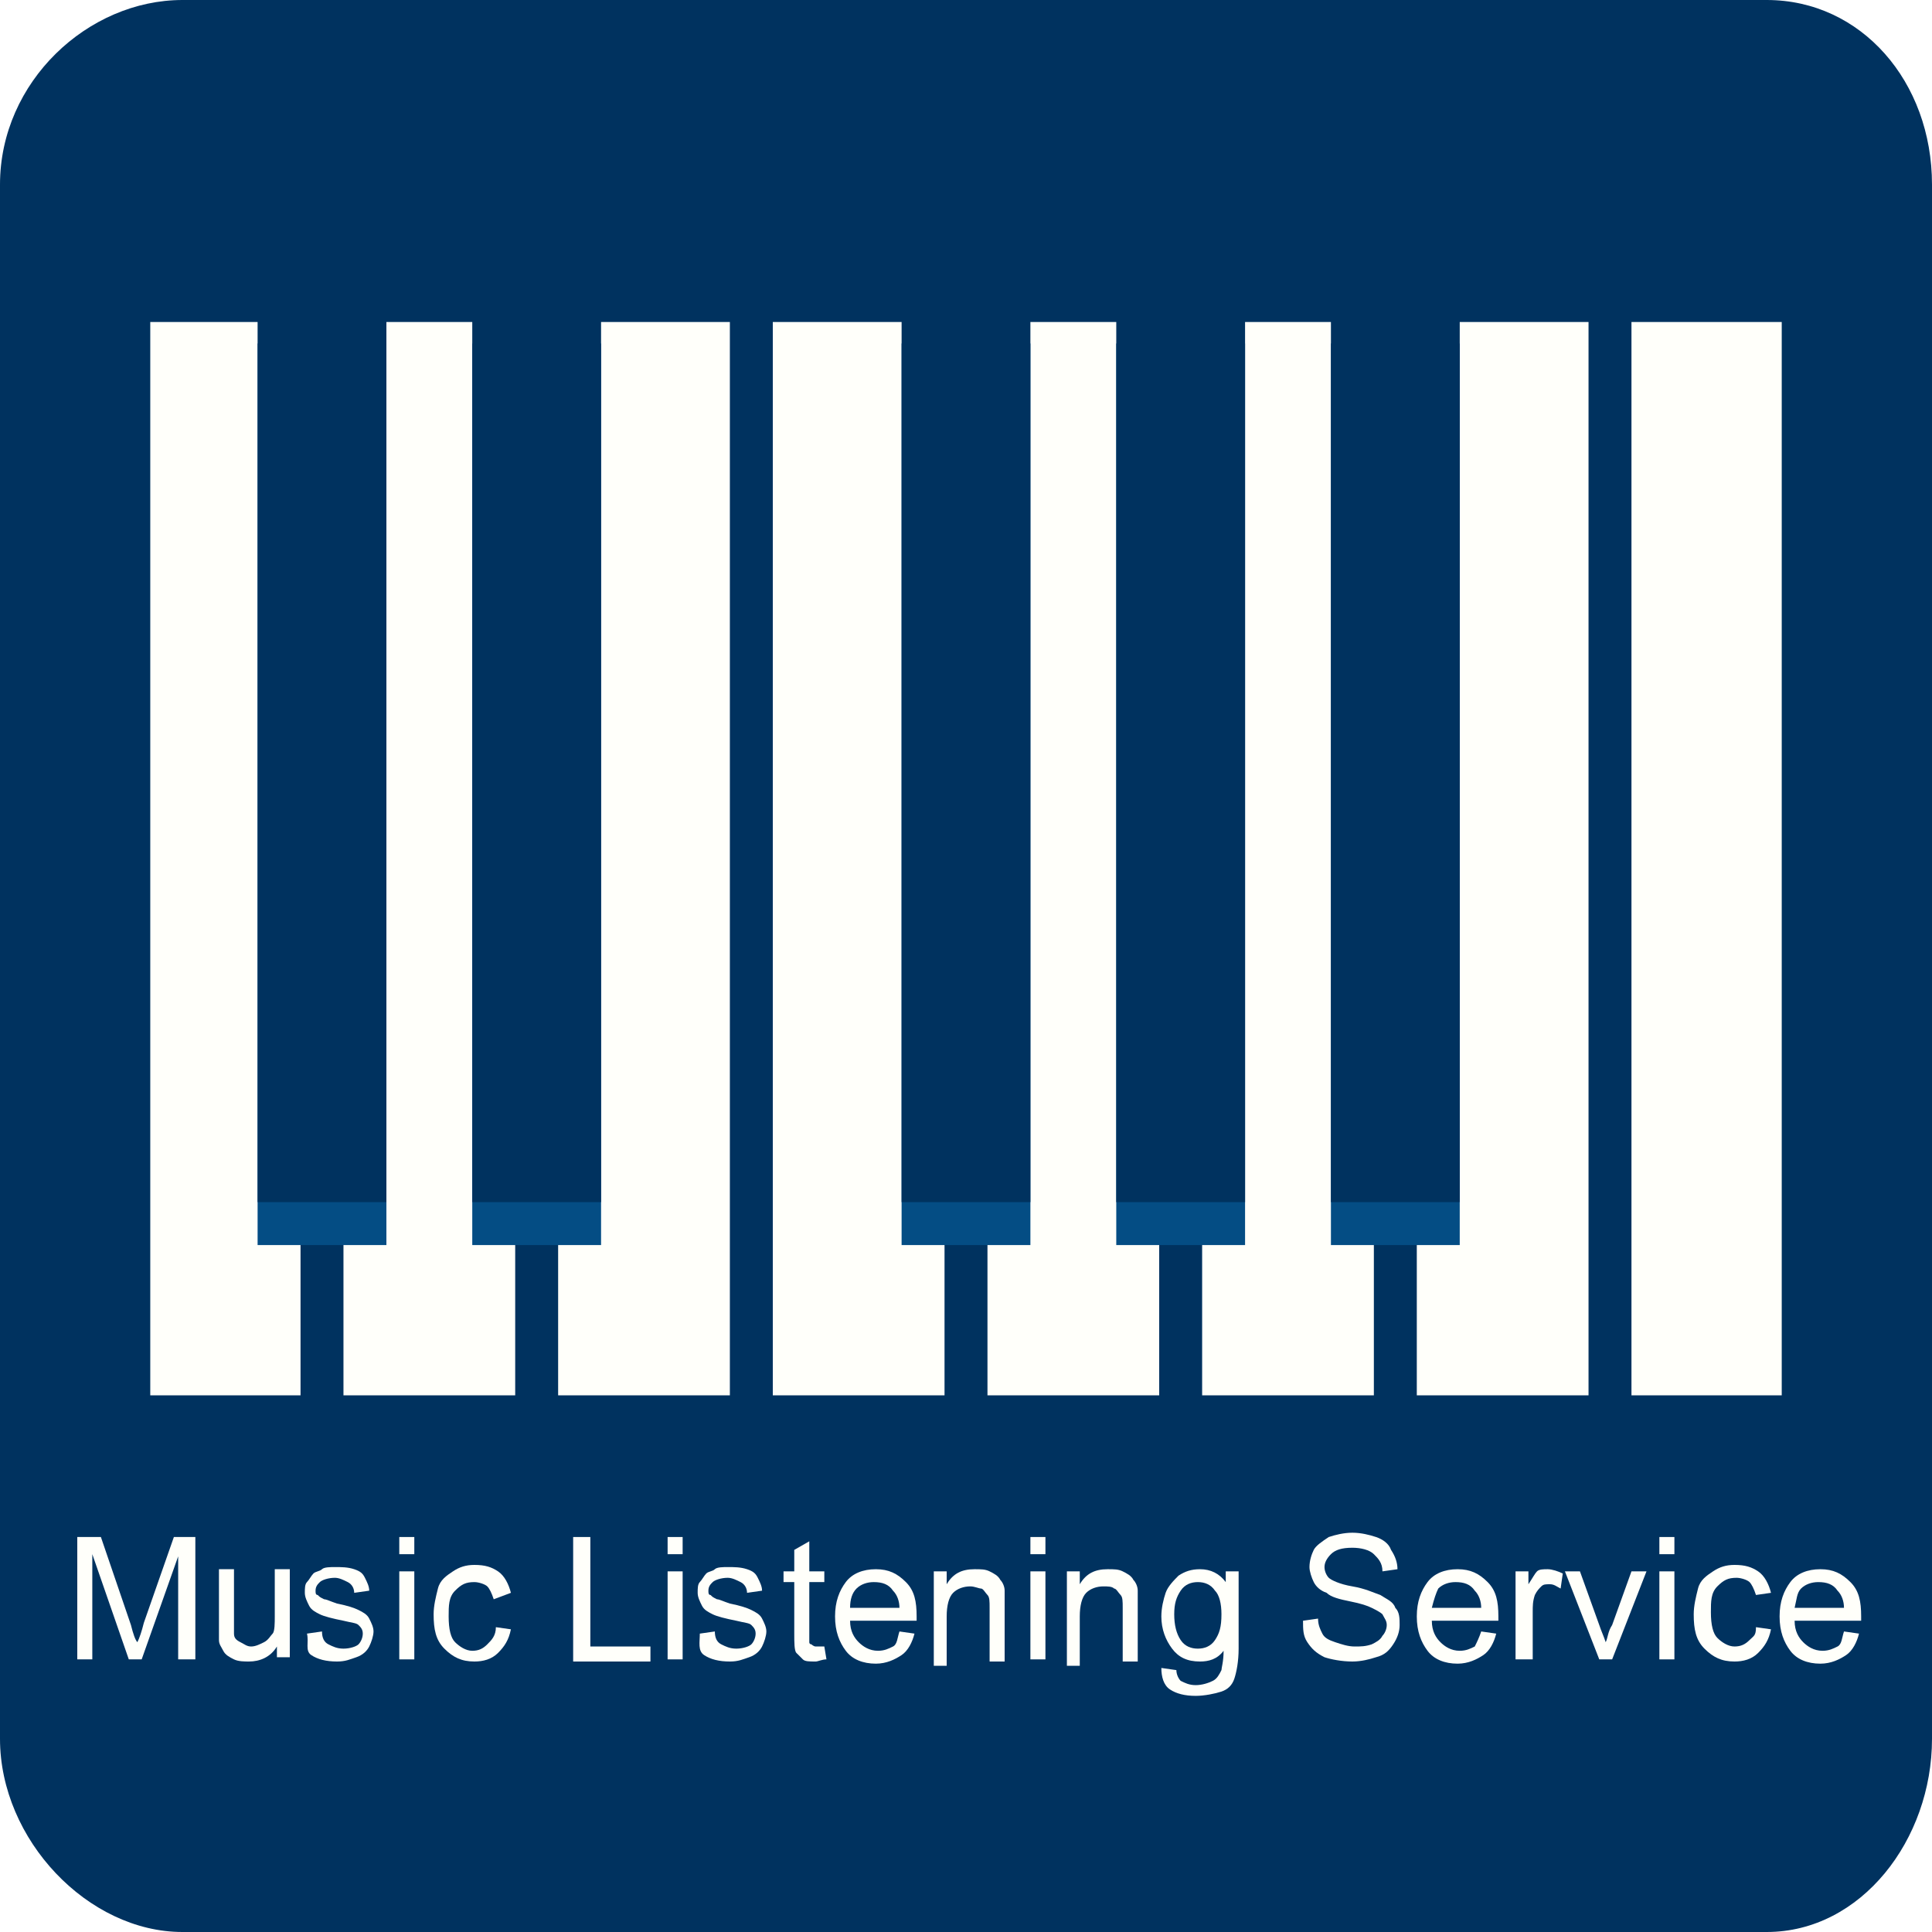
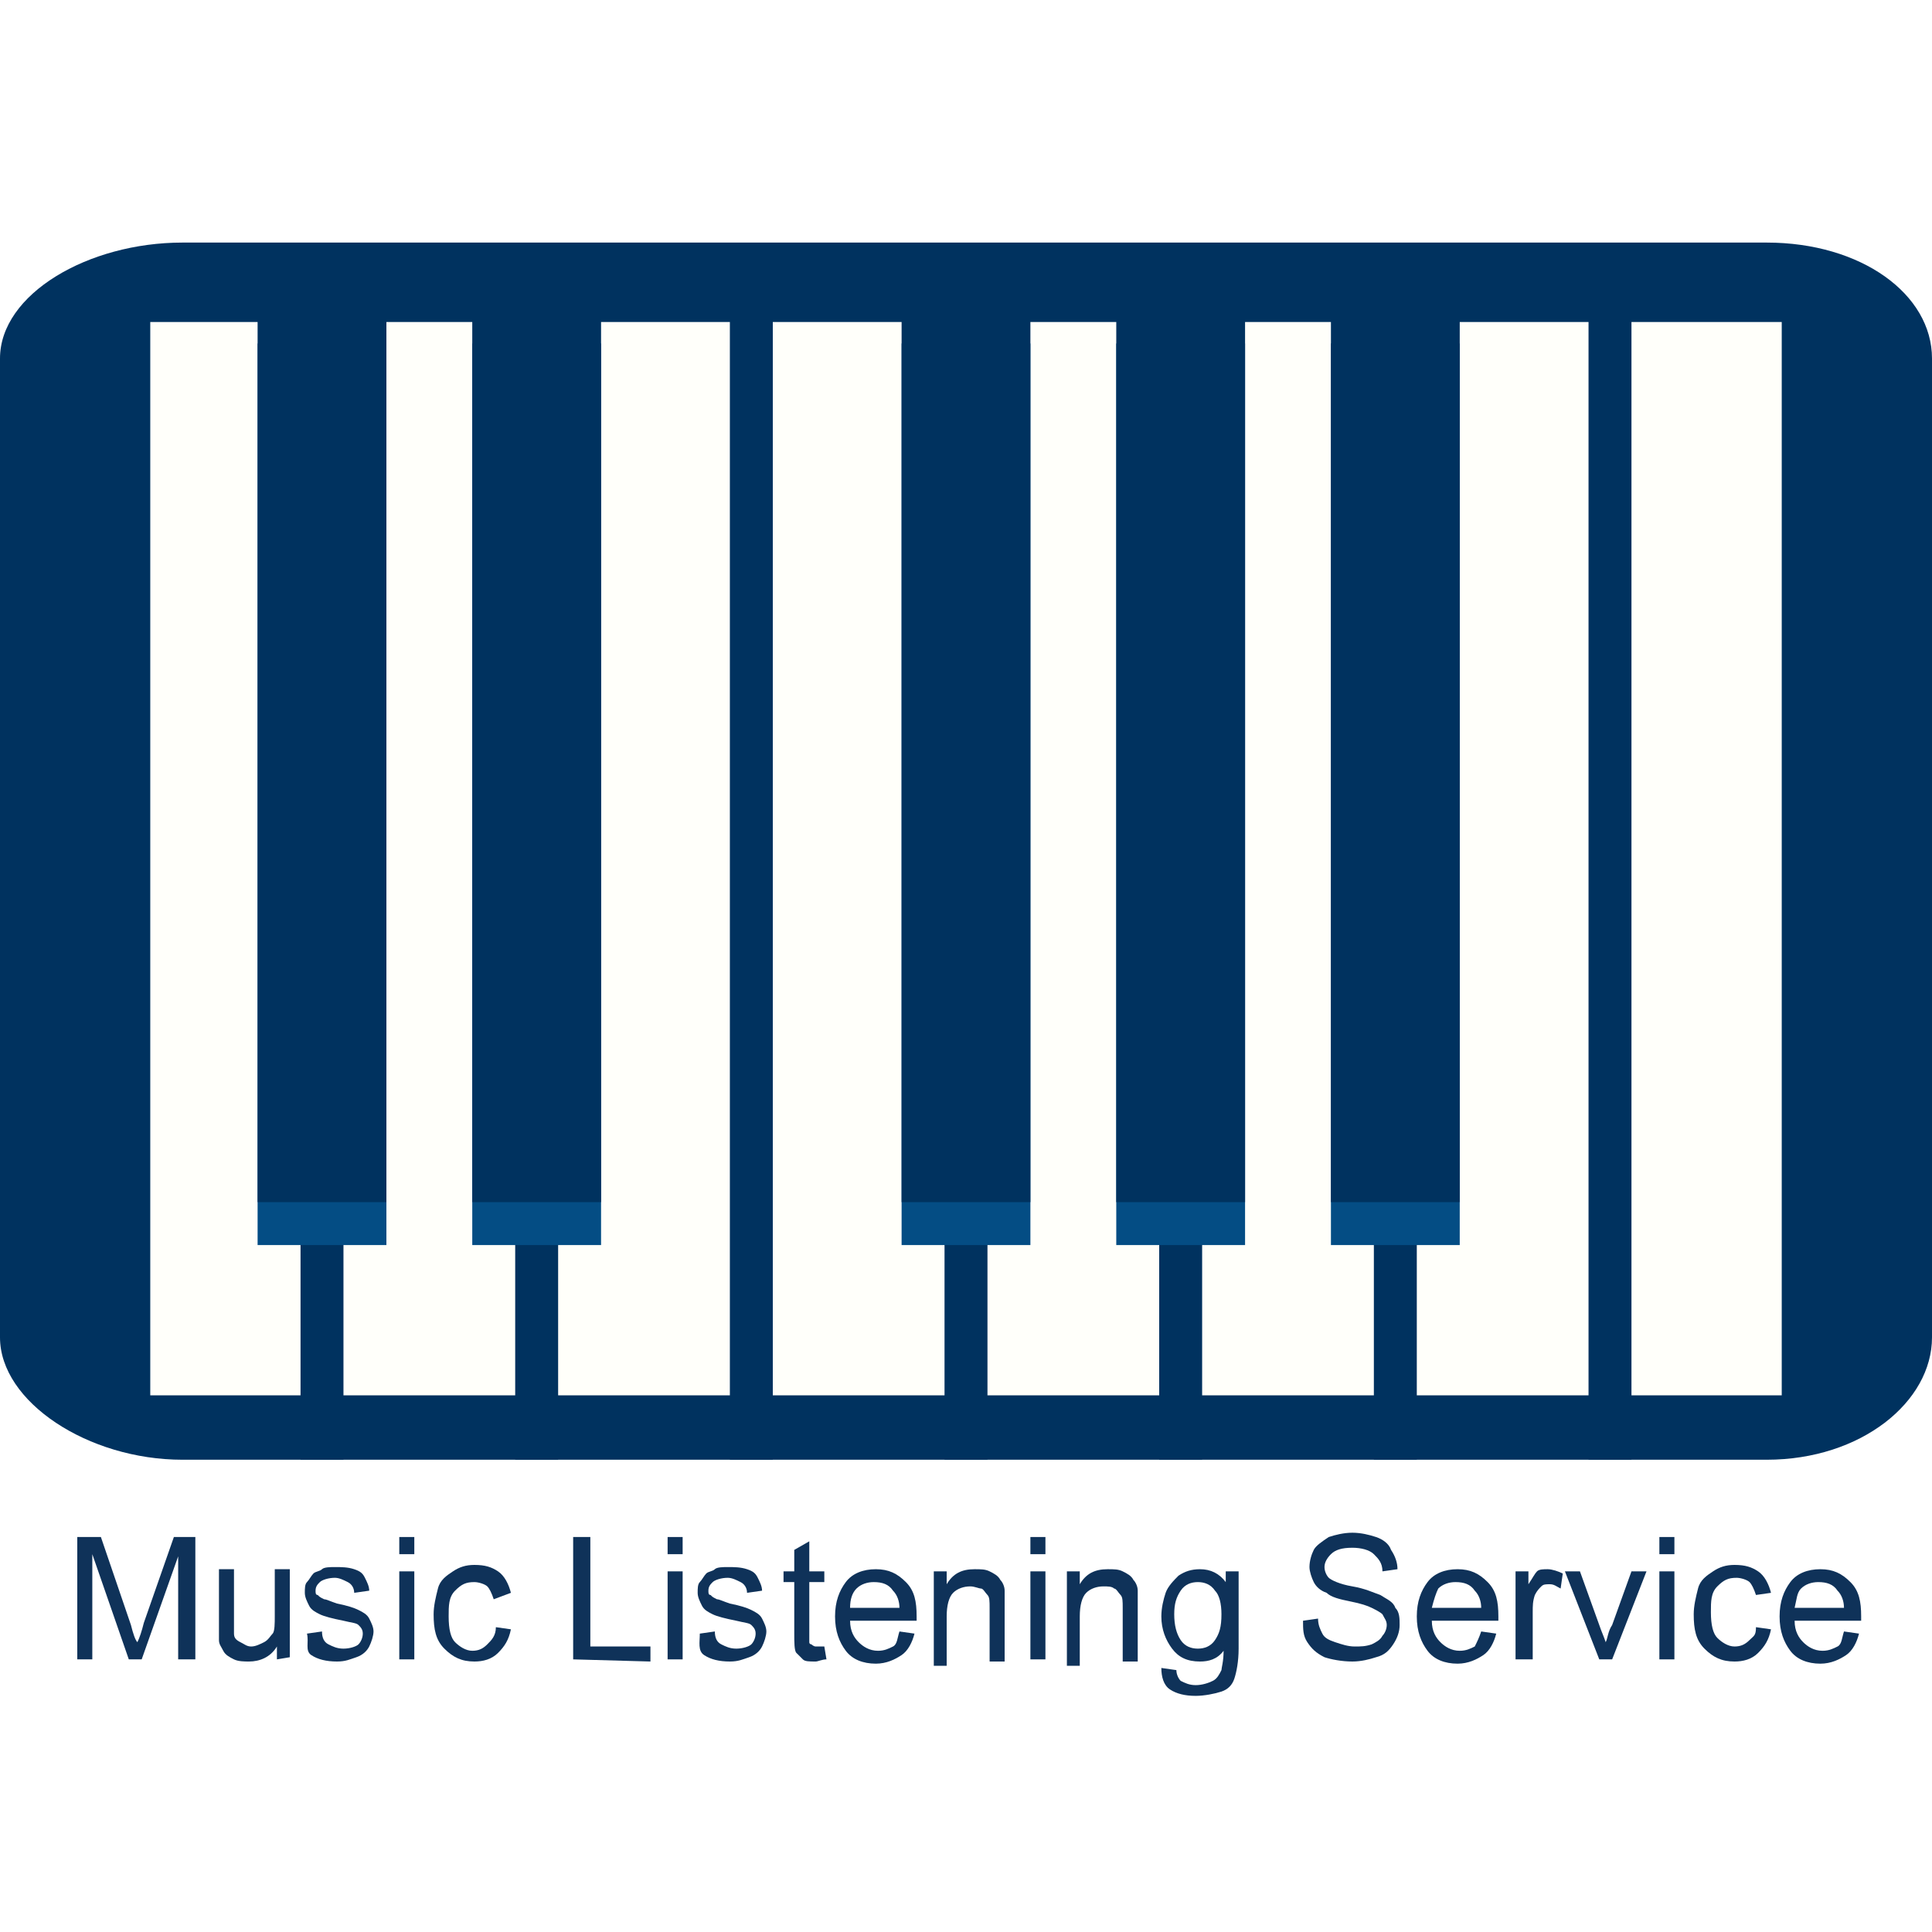
<svg xmlns="http://www.w3.org/2000/svg" version="1.1" id="图层_1" x="0px" y="0px" viewBox="0 0 90 90" style="enable-background:new 0 0 90 90;" xml:space="preserve">
  <style type="text/css">
	.st0{fill:#00325F;}
	.st1{fill:#FFFFFA;}
	.st2{fill:#044D84;}
	.st3{enable-background:new    ;}
+ 	.st4{fill:#0F3259;}
</style>
-   <path class="st0" d="M90,81c0,4.7-3.3,9-7.7,9H8.5C4.1,90,0,85.7,0,81V8.6C0,3.8,4.1,0,8.5,0h73.8C86.7,0,90,3.8,90,8.6V81z" />
+   <path class="st0" d="M90,62.3c0,3-3.3,5.7-7.7,5.7H8.5C4.1,68,0,65.3,0,62.3V16.7c0-3,4.1-5.4,8.5-5.4h73.8c4.4,0,7.7,2.4,7.7,5.4  V62.3z" />
  <rect x="7" y="15" class="st1" width="76" height="50" />
  <g>
    <rect x="14" y="13" class="st0" width="2" height="55" />
    <rect x="24" y="13" class="st0" width="2" height="55" />
    <rect x="34" y="13" class="st0" width="2" height="55" />
    <rect x="44" y="13" class="st0" width="2" height="55" />
    <rect x="54" y="13" class="st0" width="2" height="55" />
    <rect x="64" y="13" class="st0" width="2" height="55" />
    <rect x="74" y="13" class="st0" width="2" height="55" />
  </g>
  <g>
    <rect x="12" y="16" class="st2" width="6" height="42" />
    <rect x="12" y="14" class="st0" width="6" height="42" />
  </g>
  <g>
    <rect x="22" y="16" class="st2" width="6" height="42" />
    <rect x="22" y="14" class="st0" width="6" height="42" />
  </g>
  <g>
    <rect x="42" y="16" class="st2" width="6" height="42" />
    <rect x="42" y="14" class="st0" width="6" height="42" />
  </g>
  <g>
    <rect x="52" y="16" class="st2" width="6" height="42" />
    <rect x="52" y="14" class="st0" width="6" height="42" />
  </g>
  <g>
    <rect x="62" y="16" class="st2" width="6" height="42" />
    <rect x="62" y="14" class="st0" width="6" height="42" />
  </g>
  <g class="st3">
-     <path class="st1" d="M3.6,77.3v-5.7h1.1l1.4,4.1c0.1,0.4,0.2,0.7,0.3,0.8c0.1-0.2,0.2-0.5,0.3-0.9l1.4-4h1v5.7H8.3v-4.8l-1.7,4.8H6   l-1.7-4.9v4.9H3.6z" />
-     <path class="st1" d="M12.9,77.3v-0.6c-0.3,0.5-0.8,0.7-1.3,0.7c-0.2,0-0.5,0-0.7-0.1s-0.4-0.2-0.5-0.4s-0.2-0.3-0.2-0.5   c0-0.1,0-0.4,0-0.7v-2.6h0.7v2.3c0,0.4,0,0.6,0,0.7c0,0.2,0.1,0.3,0.3,0.4s0.3,0.2,0.5,0.2s0.4-0.1,0.6-0.2s0.3-0.3,0.4-0.4   s0.1-0.5,0.1-0.8v-2.2h0.7v4.1H12.9z" />
-     <path class="st1" d="M14.3,76.1L15,76c0,0.3,0.1,0.5,0.3,0.6s0.4,0.2,0.7,0.2c0.3,0,0.6-0.1,0.7-0.2s0.2-0.3,0.2-0.5   c0-0.2-0.1-0.3-0.2-0.4c-0.1-0.1-0.3-0.1-0.7-0.2c-0.5-0.1-0.9-0.2-1.1-0.3s-0.4-0.2-0.5-0.4s-0.2-0.4-0.2-0.6c0-0.2,0-0.4,0.1-0.5   s0.2-0.3,0.3-0.4c0.1-0.1,0.3-0.1,0.4-0.2s0.4-0.1,0.6-0.1c0.3,0,0.6,0,0.9,0.1s0.4,0.2,0.5,0.4s0.2,0.4,0.2,0.6l-0.7,0.1   c0-0.2-0.1-0.4-0.3-0.5s-0.4-0.2-0.6-0.2c-0.3,0-0.6,0.1-0.7,0.2s-0.2,0.2-0.2,0.4c0,0.1,0,0.2,0.1,0.2c0.1,0.1,0.1,0.1,0.3,0.2   c0.1,0,0.3,0.1,0.6,0.2c0.5,0.1,0.8,0.2,1,0.3s0.4,0.2,0.5,0.4s0.2,0.4,0.2,0.6c0,0.2-0.1,0.5-0.2,0.7s-0.3,0.4-0.6,0.5   s-0.5,0.2-0.9,0.2c-0.5,0-0.9-0.1-1.2-0.3S14.4,76.5,14.3,76.1z" />
-     <path class="st1" d="M18.6,72.4v-0.8h0.7v0.8H18.6z M18.6,77.3v-4.1h0.7v4.1H18.6z" />
-     <path class="st1" d="M23.1,75.8l0.7,0.1c-0.1,0.5-0.3,0.8-0.6,1.1s-0.7,0.4-1.1,0.4c-0.6,0-1-0.2-1.4-0.6s-0.5-0.9-0.5-1.6   c0-0.4,0.1-0.8,0.2-1.2s0.4-0.6,0.7-0.8s0.6-0.3,1-0.3c0.5,0,0.8,0.1,1.1,0.3s0.5,0.6,0.6,1L23,74.5c-0.1-0.3-0.2-0.5-0.3-0.6   s-0.4-0.2-0.6-0.2c-0.4,0-0.6,0.1-0.9,0.4s-0.3,0.7-0.3,1.2c0,0.6,0.1,1,0.3,1.2s0.5,0.4,0.8,0.4c0.3,0,0.5-0.1,0.7-0.3   S23.1,76.2,23.1,75.8z" />
-     <path class="st1" d="M26.7,77.3v-5.7h0.8v5.1h2.8v0.7H26.7z" />
-     <path class="st1" d="M31.1,72.4v-0.8h0.7v0.8H31.1z M31.1,77.3v-4.1h0.7v4.1H31.1z" />
-     <path class="st1" d="M32.6,76.1l0.7-0.1c0,0.3,0.1,0.5,0.3,0.6s0.4,0.2,0.7,0.2c0.3,0,0.6-0.1,0.7-0.2s0.2-0.3,0.2-0.5   c0-0.2-0.1-0.3-0.2-0.4c-0.1-0.1-0.3-0.1-0.7-0.2c-0.5-0.1-0.9-0.2-1.1-0.3s-0.4-0.2-0.5-0.4s-0.2-0.4-0.2-0.6c0-0.2,0-0.4,0.1-0.5   s0.2-0.3,0.3-0.4c0.1-0.1,0.3-0.1,0.4-0.2s0.4-0.1,0.6-0.1c0.3,0,0.6,0,0.9,0.1s0.4,0.2,0.5,0.4s0.2,0.4,0.2,0.6l-0.7,0.1   c0-0.2-0.1-0.4-0.3-0.5s-0.4-0.2-0.6-0.2c-0.3,0-0.6,0.1-0.7,0.2s-0.2,0.2-0.2,0.4c0,0.1,0,0.2,0.1,0.2c0.1,0.1,0.1,0.1,0.3,0.2   c0.1,0,0.3,0.1,0.6,0.2c0.5,0.1,0.8,0.2,1,0.3s0.4,0.2,0.5,0.4s0.2,0.4,0.2,0.6c0,0.2-0.1,0.5-0.2,0.7s-0.3,0.4-0.6,0.5   s-0.5,0.2-0.9,0.2c-0.5,0-0.9-0.1-1.2-0.3S32.6,76.5,32.6,76.1z" />
-     <path class="st1" d="M38.4,76.7l0.1,0.6c-0.2,0-0.4,0.1-0.5,0.1c-0.3,0-0.5,0-0.6-0.1s-0.2-0.2-0.3-0.3S37,76.5,37,76.1v-2.4h-0.5   v-0.5H37v-1l0.7-0.4v1.4h0.7v0.5h-0.7v2.4c0,0.2,0,0.3,0,0.4s0.1,0.1,0.1,0.1s0.1,0.1,0.2,0.1C38.2,76.7,38.3,76.7,38.4,76.7z" />
-     <path class="st1" d="M41.9,76l0.7,0.1c-0.1,0.4-0.3,0.8-0.6,1s-0.7,0.4-1.2,0.4c-0.6,0-1.1-0.2-1.4-0.6s-0.5-0.9-0.5-1.6   c0-0.7,0.2-1.2,0.5-1.6s0.8-0.6,1.4-0.6c0.6,0,1,0.2,1.4,0.6s0.5,0.9,0.5,1.6c0,0,0,0.1,0,0.2h-3.1c0,0.5,0.2,0.8,0.4,1   s0.5,0.4,0.9,0.4c0.3,0,0.5-0.1,0.7-0.2S41.8,76.3,41.9,76z M39.6,74.9h2.3c0-0.3-0.1-0.6-0.3-0.8c-0.2-0.3-0.5-0.4-0.9-0.4   c-0.3,0-0.6,0.1-0.8,0.3S39.6,74.5,39.6,74.9z" />
-     <path class="st1" d="M43.5,77.3v-4.1h0.6v0.6c0.3-0.5,0.7-0.7,1.3-0.7c0.3,0,0.5,0,0.7,0.1c0.2,0.1,0.4,0.2,0.5,0.4   c0.1,0.1,0.2,0.3,0.2,0.5c0,0.1,0,0.4,0,0.7v2.6h-0.7v-2.5c0-0.3,0-0.5-0.1-0.6s-0.2-0.3-0.3-0.3s-0.3-0.1-0.5-0.1   c-0.3,0-0.6,0.1-0.8,0.3s-0.3,0.6-0.3,1.1v2.3H43.5z" />
-     <path class="st1" d="M48,72.4v-0.8h0.7v0.8H48z M48,77.3v-4.1h0.7v4.1H48z" />
-     <path class="st1" d="M49.7,77.3v-4.1h0.6v0.6c0.3-0.5,0.7-0.7,1.3-0.7c0.3,0,0.5,0,0.7,0.1c0.2,0.1,0.4,0.2,0.5,0.4   c0.1,0.1,0.2,0.3,0.2,0.5c0,0.1,0,0.4,0,0.7v2.6h-0.7v-2.5c0-0.3,0-0.5-0.1-0.6s-0.2-0.3-0.3-0.3c-0.1-0.1-0.3-0.1-0.5-0.1   c-0.3,0-0.6,0.1-0.8,0.3c-0.2,0.2-0.3,0.6-0.3,1.1v2.3H49.7z" />
-     <path class="st1" d="M54.1,77.7l0.7,0.1c0,0.2,0.1,0.4,0.2,0.5c0.2,0.1,0.4,0.2,0.7,0.2c0.3,0,0.6-0.1,0.8-0.2   c0.2-0.1,0.3-0.3,0.4-0.5c0-0.1,0.1-0.4,0.1-0.9c-0.3,0.4-0.7,0.5-1.1,0.5c-0.6,0-1-0.2-1.3-0.6s-0.5-0.9-0.5-1.5   c0-0.4,0.1-0.8,0.2-1.1c0.1-0.3,0.4-0.6,0.6-0.8c0.3-0.2,0.6-0.3,1-0.3c0.5,0,0.9,0.2,1.2,0.6v-0.5h0.6v3.6c0,0.6-0.1,1.1-0.2,1.4   c-0.1,0.3-0.3,0.5-0.6,0.6S56.1,79,55.7,79c-0.5,0-0.9-0.1-1.2-0.3S54.1,78.1,54.1,77.7z M54.7,75.2c0,0.5,0.1,0.9,0.3,1.2   c0.2,0.3,0.5,0.4,0.8,0.4c0.3,0,0.6-0.1,0.8-0.4s0.3-0.6,0.3-1.2c0-0.5-0.1-0.9-0.3-1.1c-0.2-0.3-0.5-0.4-0.8-0.4   c-0.3,0-0.6,0.1-0.8,0.4S54.7,74.7,54.7,75.2z" />
-     <path class="st1" d="M60.7,75.5l0.7-0.1c0,0.3,0.1,0.5,0.2,0.7c0.1,0.2,0.3,0.3,0.6,0.4c0.3,0.1,0.6,0.2,0.9,0.2   c0.3,0,0.5,0,0.8-0.1c0.2-0.1,0.4-0.2,0.5-0.4c0.1-0.1,0.2-0.3,0.2-0.5c0-0.2-0.1-0.3-0.2-0.5c-0.1-0.1-0.3-0.2-0.5-0.3   c-0.2-0.1-0.5-0.2-1-0.3c-0.5-0.1-0.9-0.2-1.1-0.4c-0.3-0.1-0.5-0.3-0.6-0.5c-0.1-0.2-0.2-0.5-0.2-0.7c0-0.3,0.1-0.6,0.2-0.8   s0.4-0.4,0.7-0.6c0.3-0.1,0.7-0.2,1.1-0.2c0.4,0,0.8,0.1,1.1,0.2s0.6,0.3,0.7,0.6c0.2,0.3,0.3,0.6,0.3,0.9l-0.7,0.1   c0-0.4-0.2-0.6-0.4-0.8c-0.2-0.2-0.6-0.3-1-0.3c-0.5,0-0.8,0.1-1,0.3c-0.2,0.2-0.3,0.4-0.3,0.6c0,0.2,0.1,0.4,0.2,0.5   c0.1,0.1,0.5,0.3,1.1,0.4c0.6,0.1,1,0.3,1.3,0.4c0.3,0.2,0.6,0.3,0.7,0.6c0.2,0.2,0.2,0.5,0.2,0.8c0,0.3-0.1,0.6-0.3,0.9   c-0.2,0.3-0.4,0.5-0.8,0.6c-0.3,0.1-0.7,0.2-1.1,0.2c-0.5,0-1-0.1-1.3-0.2c-0.4-0.2-0.6-0.4-0.8-0.7S60.7,75.9,60.7,75.5z" />
-     <path class="st1" d="M69,76l0.7,0.1c-0.1,0.4-0.3,0.8-0.6,1c-0.3,0.2-0.7,0.4-1.2,0.4c-0.6,0-1.1-0.2-1.4-0.6S66,76,66,75.3   c0-0.7,0.2-1.2,0.5-1.6s0.8-0.6,1.4-0.6c0.6,0,1,0.2,1.4,0.6s0.5,0.9,0.5,1.6c0,0,0,0.1,0,0.2h-3.1c0,0.5,0.2,0.8,0.4,1   c0.2,0.2,0.5,0.4,0.9,0.4c0.3,0,0.5-0.1,0.7-0.2C68.8,76.5,68.9,76.3,69,76z M66.7,74.9h2.3c0-0.3-0.1-0.6-0.3-0.8   c-0.2-0.3-0.5-0.4-0.9-0.4c-0.3,0-0.6,0.1-0.8,0.3C66.9,74.2,66.8,74.5,66.7,74.9z" />
-     <path class="st1" d="M70.6,77.3v-4.1h0.6v0.6c0.2-0.3,0.3-0.5,0.4-0.6s0.3-0.1,0.5-0.1c0.2,0,0.5,0.1,0.7,0.2L72.7,74   c-0.2-0.1-0.3-0.2-0.5-0.2c-0.2,0-0.3,0-0.4,0.1c-0.1,0.1-0.2,0.2-0.3,0.4c-0.1,0.3-0.1,0.5-0.1,0.8v2.2H70.6z" />
-     <path class="st1" d="M74.5,77.3l-1.6-4.1h0.7l0.9,2.5c0.1,0.3,0.2,0.5,0.3,0.8c0.1-0.2,0.1-0.5,0.3-0.8l0.9-2.5h0.7l-1.6,4.1H74.5z   " />
-     <path class="st1" d="M77.3,72.4v-0.8H78v0.8H77.3z M77.3,77.3v-4.1H78v4.1H77.3z" />
-     <path class="st1" d="M81.8,75.8l0.7,0.1c-0.1,0.5-0.3,0.8-0.6,1.1s-0.7,0.4-1.1,0.4c-0.6,0-1-0.2-1.4-0.6s-0.5-0.9-0.5-1.6   c0-0.4,0.1-0.8,0.2-1.2s0.4-0.6,0.7-0.8s0.6-0.3,1-0.3c0.5,0,0.8,0.1,1.1,0.3s0.5,0.6,0.6,1l-0.7,0.1c-0.1-0.3-0.2-0.5-0.3-0.6   s-0.4-0.2-0.6-0.2c-0.4,0-0.6,0.1-0.9,0.4s-0.3,0.7-0.3,1.2c0,0.6,0.1,1,0.3,1.2s0.5,0.4,0.8,0.4c0.3,0,0.5-0.1,0.7-0.3   S81.8,76.2,81.8,75.8z" />
-     <path class="st1" d="M85.9,76l0.7,0.1c-0.1,0.4-0.3,0.8-0.6,1s-0.7,0.4-1.2,0.4c-0.6,0-1.1-0.2-1.4-0.6s-0.5-0.9-0.5-1.6   c0-0.7,0.2-1.2,0.5-1.6s0.8-0.6,1.4-0.6c0.6,0,1,0.2,1.4,0.6s0.5,0.9,0.5,1.6c0,0,0,0.1,0,0.2h-3.1c0,0.5,0.2,0.8,0.4,1   s0.5,0.4,0.9,0.4c0.3,0,0.5-0.1,0.7-0.2S85.8,76.3,85.9,76z M83.6,74.9h2.3c0-0.3-0.1-0.6-0.3-0.8c-0.2-0.3-0.5-0.4-0.9-0.4   c-0.3,0-0.6,0.1-0.8,0.3S83.7,74.5,83.6,74.9z" />
+     <path class="st4" d="M3.6,77.3v-5.7h1.1l1.4,4.1c0.1,0.4,0.2,0.7,0.3,0.8c0.1-0.2,0.2-0.5,0.3-0.9l1.4-4h1v5.7H8.3v-4.8l-1.7,4.8H6   l-1.7-4.9v4.9H3.6z" />
+     <path class="st4" d="M12.9,77.3v-0.6c-0.3,0.5-0.8,0.7-1.3,0.7c-0.2,0-0.5,0-0.7-0.1s-0.4-0.2-0.5-0.4s-0.2-0.3-0.2-0.5   c0-0.1,0-0.4,0-0.7v-2.6h0.7v2.3c0,0.4,0,0.6,0,0.7c0,0.2,0.1,0.3,0.3,0.4s0.3,0.2,0.5,0.2s0.4-0.1,0.6-0.2s0.3-0.3,0.4-0.4   s0.1-0.5,0.1-0.8v-2.2h0.7v4.1L12.9,77.3L12.9,77.3z" />
+     <path class="st4" d="M14.3,76.1L15,76c0,0.3,0.1,0.5,0.3,0.6s0.4,0.2,0.7,0.2c0.3,0,0.6-0.1,0.7-0.2s0.2-0.3,0.2-0.5   s-0.1-0.3-0.2-0.4s-0.3-0.1-0.7-0.2c-0.5-0.1-0.9-0.2-1.1-0.3s-0.4-0.2-0.5-0.4s-0.2-0.4-0.2-0.6s0-0.4,0.1-0.5s0.2-0.3,0.3-0.4   s0.3-0.1,0.4-0.2s0.4-0.1,0.6-0.1c0.3,0,0.6,0,0.9,0.1s0.4,0.2,0.5,0.4s0.2,0.4,0.2,0.6l-0.7,0.1c0-0.2-0.1-0.4-0.3-0.5   s-0.4-0.2-0.6-0.2c-0.3,0-0.6,0.1-0.7,0.2s-0.2,0.2-0.2,0.4c0,0.1,0,0.2,0.1,0.2c0.1,0.1,0.1,0.1,0.3,0.2c0.1,0,0.3,0.1,0.6,0.2   c0.5,0.1,0.8,0.2,1,0.3s0.4,0.2,0.5,0.4s0.2,0.4,0.2,0.6s-0.1,0.5-0.2,0.7s-0.3,0.4-0.6,0.5s-0.5,0.2-0.9,0.2   c-0.5,0-0.9-0.1-1.2-0.3S14.4,76.5,14.3,76.1z" />
+     <path class="st4" d="M18.6,72.4v-0.8h0.7v0.8H18.6z M18.6,77.3v-4.1h0.7v4.1H18.6z" />
+     <path class="st4" d="M23.1,75.8l0.7,0.1c-0.1,0.5-0.3,0.8-0.6,1.1s-0.7,0.4-1.1,0.4c-0.6,0-1-0.2-1.4-0.6s-0.5-0.9-0.5-1.6   c0-0.4,0.1-0.8,0.2-1.2s0.4-0.6,0.7-0.8s0.6-0.3,1-0.3c0.5,0,0.8,0.1,1.1,0.3s0.5,0.6,0.6,1L23,74.5c-0.1-0.3-0.2-0.5-0.3-0.6   s-0.4-0.2-0.6-0.2c-0.4,0-0.6,0.1-0.9,0.4s-0.3,0.7-0.3,1.2c0,0.6,0.1,1,0.3,1.2s0.5,0.4,0.8,0.4s0.5-0.1,0.7-0.3   S23.1,76.2,23.1,75.8z" />
+     <path class="st4" d="M26.7,77.3v-5.7h0.8v5.1h2.8v0.7L26.7,77.3L26.7,77.3z" />
+     <path class="st4" d="M31.1,72.4v-0.8h0.7v0.8H31.1z M31.1,77.3v-4.1h0.7v4.1H31.1z" />
+     <path class="st4" d="M32.6,76.1l0.7-0.1c0,0.3,0.1,0.5,0.3,0.6s0.4,0.2,0.7,0.2s0.6-0.1,0.7-0.2s0.2-0.3,0.2-0.5s-0.1-0.3-0.2-0.4   c-0.1-0.1-0.3-0.1-0.7-0.2c-0.5-0.1-0.9-0.2-1.1-0.3s-0.4-0.2-0.5-0.4s-0.2-0.4-0.2-0.6s0-0.4,0.1-0.5s0.2-0.3,0.3-0.4   s0.3-0.1,0.4-0.2s0.4-0.1,0.6-0.1c0.3,0,0.6,0,0.9,0.1s0.4,0.2,0.5,0.4s0.2,0.4,0.2,0.6l-0.7,0.1c0-0.2-0.1-0.4-0.3-0.5   s-0.4-0.2-0.6-0.2c-0.3,0-0.6,0.1-0.7,0.2S33,73.9,33,74.1c0,0.1,0,0.2,0.1,0.2c0.1,0.1,0.1,0.1,0.3,0.2c0.1,0,0.3,0.1,0.6,0.2   c0.5,0.1,0.8,0.2,1,0.3s0.4,0.2,0.5,0.4s0.2,0.4,0.2,0.6s-0.1,0.5-0.2,0.7s-0.3,0.4-0.6,0.5s-0.5,0.2-0.9,0.2   c-0.5,0-0.9-0.1-1.2-0.3S32.6,76.5,32.6,76.1z" />
+     <path class="st4" d="M38.4,76.7l0.1,0.6c-0.2,0-0.4,0.1-0.5,0.1c-0.3,0-0.5,0-0.6-0.1s-0.2-0.2-0.3-0.3S37,76.5,37,76.1v-2.4h-0.5   v-0.5H37v-1l0.7-0.4v1.4h0.7v0.5h-0.7v2.4c0,0.2,0,0.3,0,0.4s0.1,0.1,0.1,0.1s0.1,0.1,0.2,0.1C38.2,76.7,38.3,76.7,38.4,76.7z" />
+     <path class="st4" d="M41.9,76l0.7,0.1c-0.1,0.4-0.3,0.8-0.6,1s-0.7,0.4-1.2,0.4c-0.6,0-1.1-0.2-1.4-0.6s-0.5-0.9-0.5-1.6   s0.2-1.2,0.5-1.6s0.8-0.6,1.4-0.6c0.6,0,1,0.2,1.4,0.6s0.5,0.9,0.5,1.6c0,0,0,0.1,0,0.2h-3.1c0,0.5,0.2,0.8,0.4,1s0.5,0.4,0.9,0.4   c0.3,0,0.5-0.1,0.7-0.2S41.8,76.3,41.9,76z M39.6,74.9h2.3c0-0.3-0.1-0.6-0.3-0.8c-0.2-0.3-0.5-0.4-0.9-0.4c-0.3,0-0.6,0.1-0.8,0.3   S39.6,74.5,39.6,74.9z" />
+     <path class="st4" d="M43.5,77.3v-4.1h0.6v0.6c0.3-0.5,0.7-0.7,1.3-0.7c0.3,0,0.5,0,0.7,0.1s0.4,0.2,0.5,0.4   c0.1,0.1,0.2,0.3,0.2,0.5c0,0.1,0,0.4,0,0.7v2.6h-0.7v-2.5c0-0.3,0-0.5-0.1-0.6S45.8,74,45.7,74s-0.3-0.1-0.5-0.1   c-0.3,0-0.6,0.1-0.8,0.3s-0.3,0.6-0.3,1.1v2.3h-0.6V77.3z" />
+     <path class="st4" d="M48,72.4v-0.8h0.7v0.8H48z M48,77.3v-4.1h0.7v4.1H48z" />
+     <path class="st4" d="M49.7,77.3v-4.1h0.6v0.6c0.3-0.5,0.7-0.7,1.3-0.7c0.3,0,0.5,0,0.7,0.1s0.4,0.2,0.5,0.4   c0.1,0.1,0.2,0.3,0.2,0.5c0,0.1,0,0.4,0,0.7v2.6h-0.7v-2.5c0-0.3,0-0.5-0.1-0.6S52,74,51.9,74c-0.1-0.1-0.3-0.1-0.5-0.1   c-0.3,0-0.6,0.1-0.8,0.3c-0.2,0.2-0.3,0.6-0.3,1.1v2.3h-0.6V77.3z" />
+     <path class="st4" d="M54.1,77.7l0.7,0.1c0,0.2,0.1,0.4,0.2,0.5c0.2,0.1,0.4,0.2,0.7,0.2s0.6-0.1,0.8-0.2s0.3-0.3,0.4-0.5   c0-0.1,0.1-0.4,0.1-0.9c-0.3,0.4-0.7,0.5-1.1,0.5c-0.6,0-1-0.2-1.3-0.6s-0.5-0.9-0.5-1.5c0-0.4,0.1-0.8,0.2-1.1   c0.1-0.3,0.4-0.6,0.6-0.8c0.3-0.2,0.6-0.3,1-0.3c0.5,0,0.9,0.2,1.2,0.6v-0.5h0.6v3.6c0,0.6-0.1,1.1-0.2,1.4   c-0.1,0.3-0.3,0.5-0.6,0.6S56.1,79,55.7,79c-0.5,0-0.9-0.1-1.2-0.3S54.1,78.1,54.1,77.7z M54.7,75.2c0,0.5,0.1,0.9,0.3,1.2   c0.2,0.3,0.5,0.4,0.8,0.4s0.6-0.1,0.8-0.4s0.3-0.6,0.3-1.2c0-0.5-0.1-0.9-0.3-1.1c-0.2-0.3-0.5-0.4-0.8-0.4s-0.6,0.1-0.8,0.4   S54.7,74.7,54.7,75.2z" />
+     <path class="st4" d="M60.7,75.5l0.7-0.1c0,0.3,0.1,0.5,0.2,0.7c0.1,0.2,0.3,0.3,0.6,0.4s0.6,0.2,0.9,0.2c0.3,0,0.5,0,0.8-0.1   c0.2-0.1,0.4-0.2,0.5-0.4c0.1-0.1,0.2-0.3,0.2-0.5s-0.1-0.3-0.2-0.5c-0.1-0.1-0.3-0.2-0.5-0.3c-0.2-0.1-0.5-0.2-1-0.3   c-0.5-0.1-0.9-0.2-1.1-0.4c-0.3-0.1-0.5-0.3-0.6-0.5S61,73.2,61,73c0-0.3,0.1-0.6,0.2-0.8s0.4-0.4,0.7-0.6c0.3-0.1,0.7-0.2,1.1-0.2   c0.4,0,0.8,0.1,1.1,0.2s0.6,0.3,0.7,0.6c0.2,0.3,0.3,0.6,0.3,0.9l-0.7,0.1c0-0.4-0.2-0.6-0.4-0.8c-0.2-0.2-0.6-0.3-1-0.3   c-0.5,0-0.8,0.1-1,0.3c-0.2,0.2-0.3,0.4-0.3,0.6s0.1,0.4,0.2,0.5c0.1,0.1,0.5,0.3,1.1,0.4s1,0.3,1.3,0.4c0.3,0.2,0.6,0.3,0.7,0.6   c0.2,0.2,0.2,0.5,0.2,0.8s-0.1,0.6-0.3,0.9c-0.2,0.3-0.4,0.5-0.8,0.6c-0.3,0.1-0.7,0.2-1.1,0.2c-0.5,0-1-0.1-1.3-0.2   c-0.4-0.2-0.6-0.4-0.8-0.7S60.7,75.9,60.7,75.5z" />
+     <path class="st4" d="M69,76l0.7,0.1c-0.1,0.4-0.3,0.8-0.6,1c-0.3,0.2-0.7,0.4-1.2,0.4c-0.6,0-1.1-0.2-1.4-0.6S66,76,66,75.3   s0.2-1.2,0.5-1.6s0.8-0.6,1.4-0.6s1,0.2,1.4,0.6s0.5,0.9,0.5,1.6c0,0,0,0.1,0,0.2h-3.1c0,0.5,0.2,0.8,0.4,1   c0.2,0.2,0.5,0.4,0.9,0.4c0.3,0,0.5-0.1,0.7-0.2C68.8,76.5,68.9,76.3,69,76z M66.7,74.9H69c0-0.3-0.1-0.6-0.3-0.8   c-0.2-0.3-0.5-0.4-0.9-0.4c-0.3,0-0.6,0.1-0.8,0.3C66.9,74.2,66.8,74.5,66.7,74.9z" />
+     <path class="st4" d="M70.6,77.3v-4.1h0.6v0.6c0.2-0.3,0.3-0.5,0.4-0.6s0.3-0.1,0.5-0.1s0.5,0.1,0.7,0.2L72.7,74   c-0.2-0.1-0.3-0.2-0.5-0.2s-0.3,0-0.4,0.1s-0.2,0.2-0.3,0.4c-0.1,0.3-0.1,0.5-0.1,0.8v2.2H70.6z" />
+     <path class="st4" d="M74.5,77.3l-1.6-4.1h0.7l0.9,2.5c0.1,0.3,0.2,0.5,0.3,0.8c0.1-0.2,0.1-0.5,0.3-0.8l0.9-2.5h0.7l-1.6,4.1H74.5z   " />
+     <path class="st4" d="M77.3,72.4v-0.8H78v0.8H77.3z M77.3,77.3v-4.1H78v4.1H77.3z" />
+     <path class="st4" d="M81.8,75.8l0.7,0.1c-0.1,0.5-0.3,0.8-0.6,1.1s-0.7,0.4-1.1,0.4c-0.6,0-1-0.2-1.4-0.6s-0.5-0.9-0.5-1.6   c0-0.4,0.1-0.8,0.2-1.2s0.4-0.6,0.7-0.8s0.6-0.3,1-0.3c0.5,0,0.8,0.1,1.1,0.3s0.5,0.6,0.6,1l-0.7,0.1c-0.1-0.3-0.2-0.5-0.3-0.6   s-0.4-0.2-0.6-0.2c-0.4,0-0.6,0.1-0.9,0.4s-0.3,0.7-0.3,1.2c0,0.6,0.1,1,0.3,1.2s0.5,0.4,0.8,0.4s0.5-0.1,0.7-0.3   S81.8,76.2,81.8,75.8z" />
+     <path class="st4" d="M85.9,76l0.7,0.1c-0.1,0.4-0.3,0.8-0.6,1s-0.7,0.4-1.2,0.4c-0.6,0-1.1-0.2-1.4-0.6s-0.5-0.9-0.5-1.6   s0.2-1.2,0.5-1.6s0.8-0.6,1.4-0.6s1,0.2,1.4,0.6s0.5,0.9,0.5,1.6c0,0,0,0.1,0,0.2h-3.1c0,0.5,0.2,0.8,0.4,1s0.5,0.4,0.9,0.4   c0.3,0,0.5-0.1,0.7-0.2S85.8,76.3,85.9,76z M83.6,74.9h2.3c0-0.3-0.1-0.6-0.3-0.8c-0.2-0.3-0.5-0.4-0.9-0.4c-0.3,0-0.6,0.1-0.8,0.3   S83.7,74.5,83.6,74.9z" />
  </g>
</svg>
